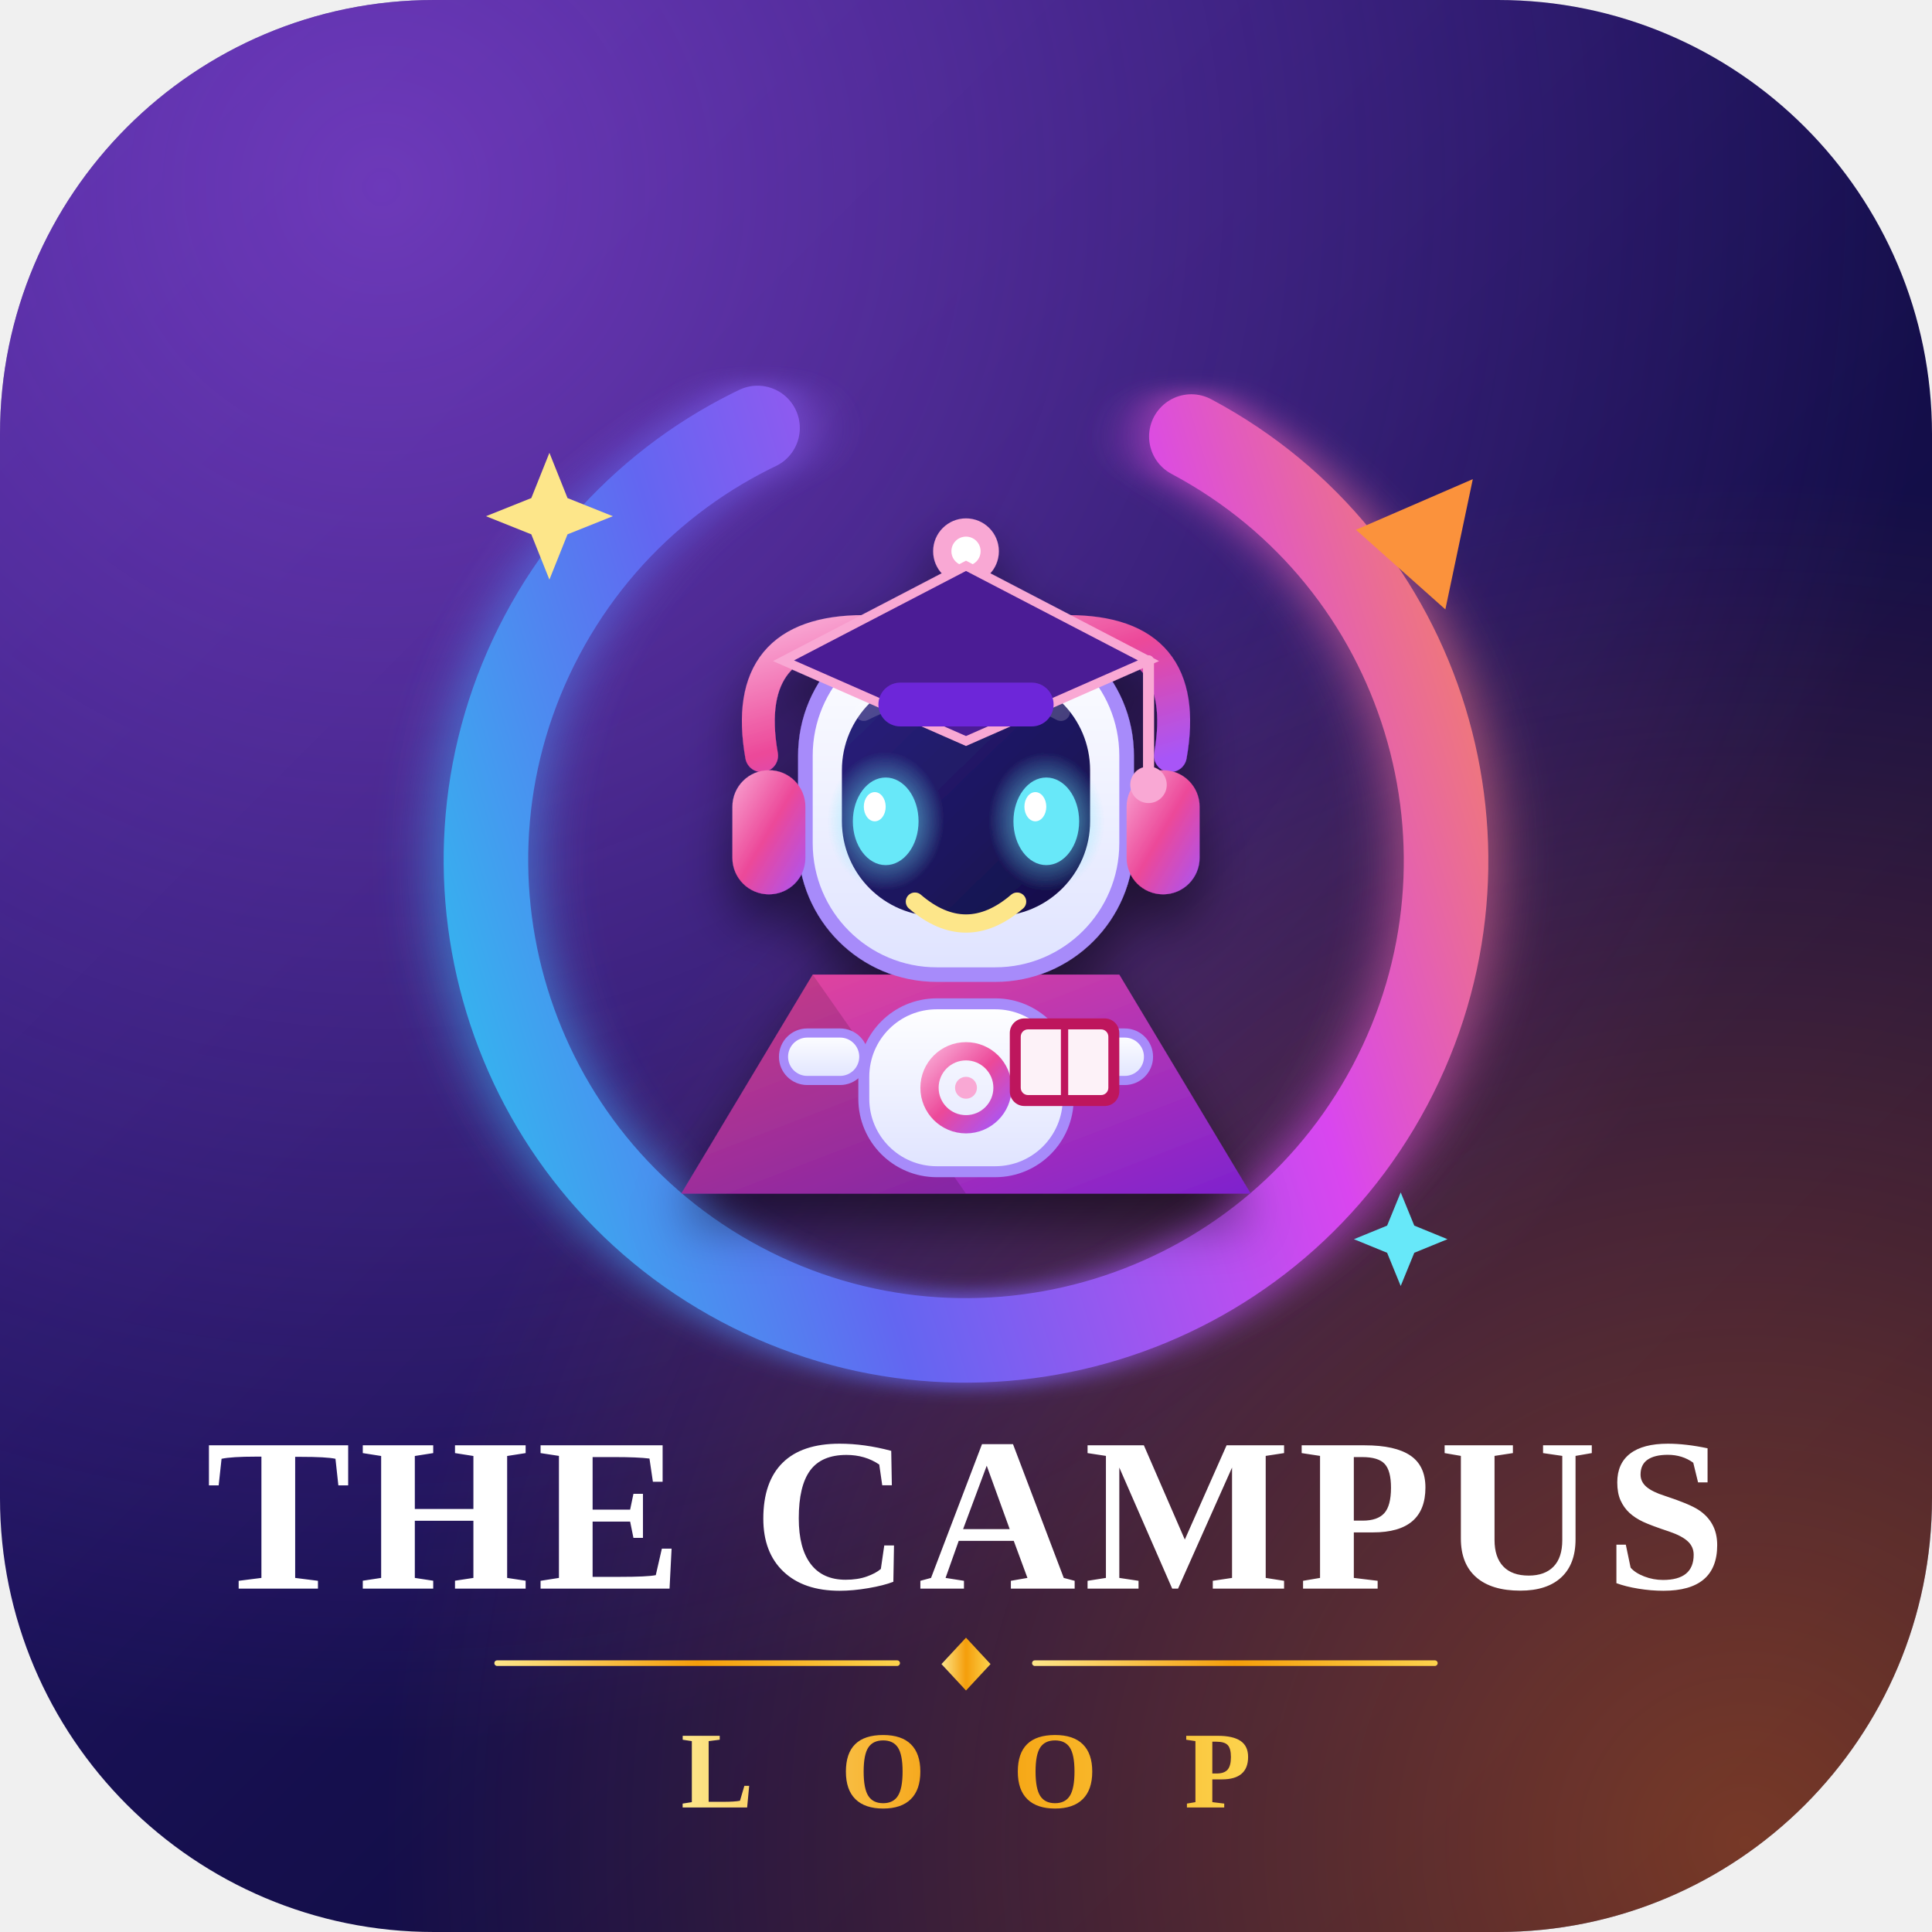
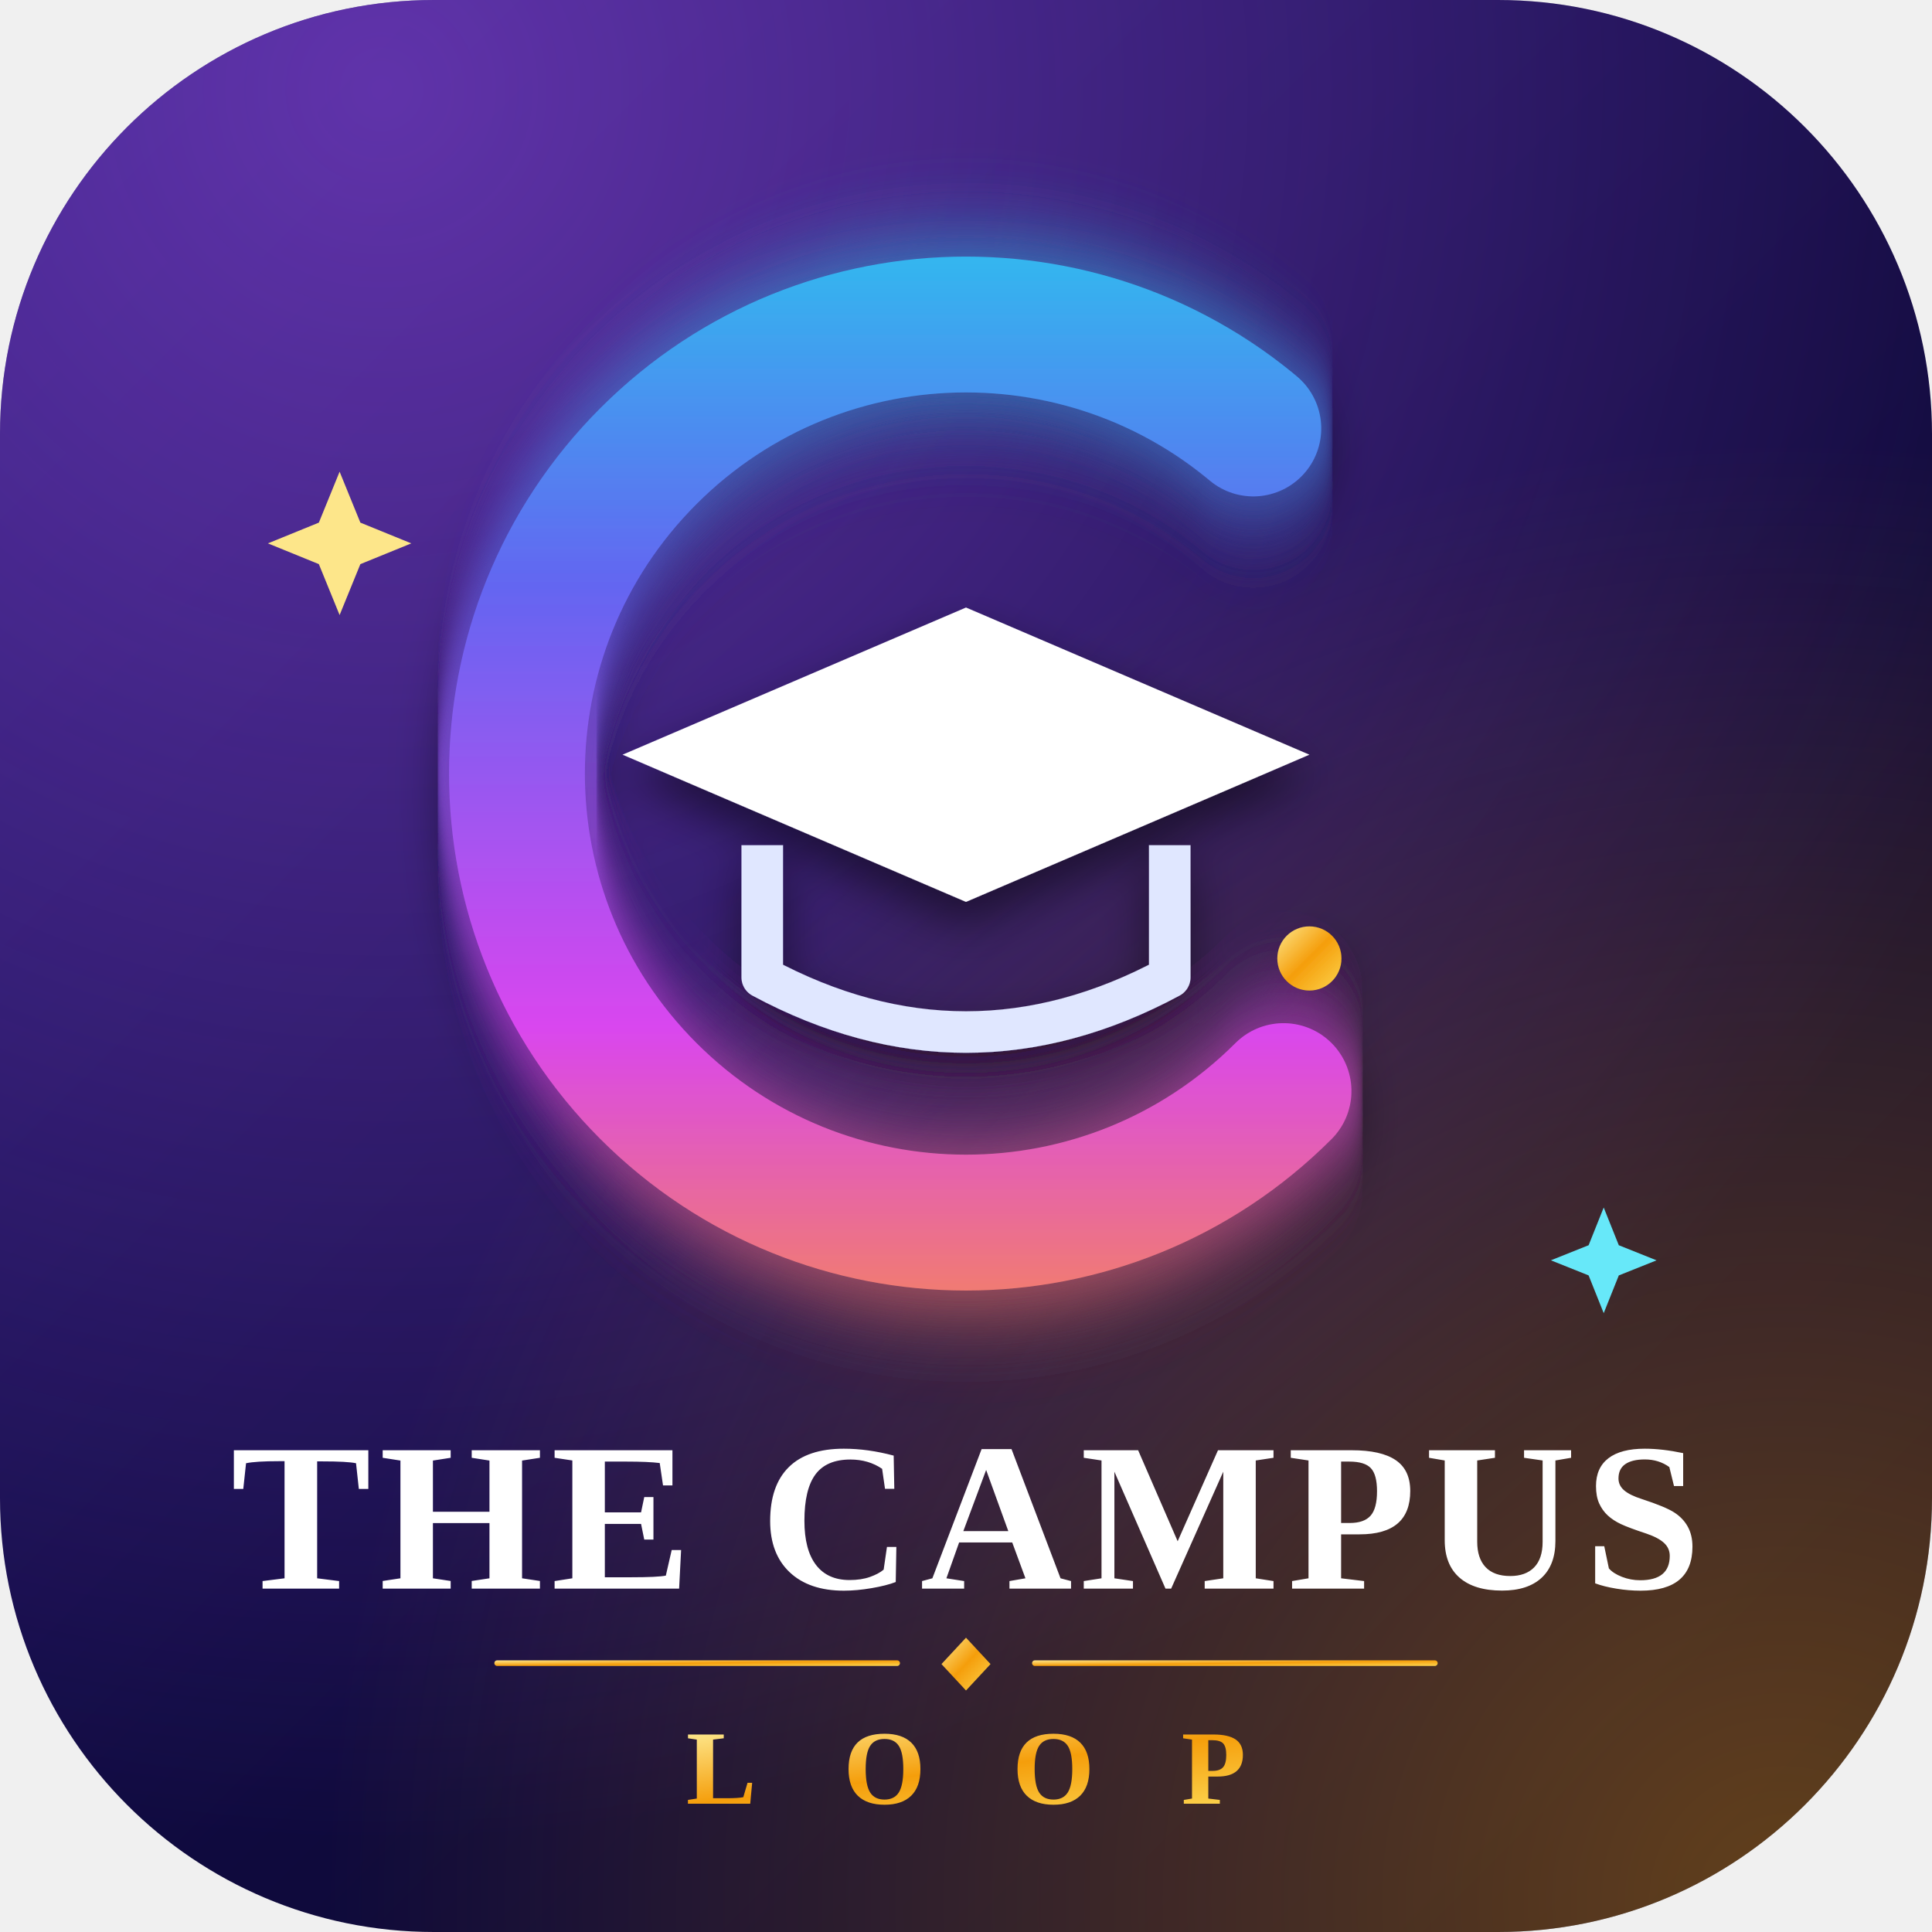
<svg xmlns="http://www.w3.org/2000/svg" viewBox="0 0 1024 1024" width="1024" height="1024">
  <defs>
    <linearGradient id="bg" x1="0" y1="0" x2="1" y2="1">
-       <stop offset="0" stop-color="#2a1a7a" />
-       <stop offset=".55" stop-color="#150f4d" />
-       <stop offset="1" stop-color="#0b0830" />
+       <stop offset="0" stop-color="#1b1466" />
+       <stop offset=".55" stop-color="#0f0a3d" />
+       <stop offset="1" stop-color="#070522" />
    </linearGradient>
-     <radialGradient id="glowA" cx=".2" cy=".1" r=".8">
-       <stop offset="0" stop-color="#a855f7" stop-opacity=".55" />
+     <radialGradient id="glowA" cx=".2" cy=".05" r=".9">
+       <stop offset="0" stop-color="#a855f7" stop-opacity=".5" />
      <stop offset="1" stop-color="#a855f7" stop-opacity="0" />
    </radialGradient>
-     <radialGradient id="glowB" cx=".9" cy=".95" r=".7">
-       <stop offset="0" stop-color="#f97316" stop-opacity=".45" />
-       <stop offset="1" stop-color="#f97316" stop-opacity="0" />
+     <radialGradient id="glowB" cx=".92" cy=".98" r=".75">
+       <stop offset="0" stop-color="#f59e0b" stop-opacity=".38" />
+       <stop offset="1" stop-color="#f59e0b" stop-opacity="0" />
    </radialGradient>
    <linearGradient id="ring" x1="0" y1="0" x2="1" y2="1">
      <stop offset="0" stop-color="#22d3ee" />
      <stop offset=".35" stop-color="#6366f1" />
      <stop offset=".7" stop-color="#d946ef" />
      <stop offset="1" stop-color="#fb923c" />
    </linearGradient>
-     <linearGradient id="head" x1="0" y1="0" x2="0" y2="1">
+     <linearGradient id="gold" x1="0" y1="0" x2="1" y2="1">
+       <stop offset="0" stop-color="#fde68a" />
+       <stop offset=".5" stop-color="#f59e0b" />
+       <stop offset="1" stop-color="#fcd34d" />
+     </linearGradient>
+     <linearGradient id="page" x1="0" y1="0" x2="0" y2="1">
      <stop offset="0" stop-color="#ffffff" />
-       <stop offset="1" stop-color="#e0e7ff" />
+       <stop offset="1" stop-color="#c7d2fe" />
    </linearGradient>
    <filter id="soft" x="-30%" y="-30%" width="160%" height="160%">
-       <feGaussianBlur stdDeviation="14" />
+       <feGaussianBlur stdDeviation="16" />
    </filter>
    <filter id="drop" x="-30%" y="-30%" width="160%" height="160%">
-       <feDropShadow dx="0" dy="14" stdDeviation="14" flood-color="#000" flood-opacity=".45" />
+       <feDropShadow dx="0" dy="12" stdDeviation="12" flood-color="#000" flood-opacity=".5" />
    </filter>
  </defs>
  <rect width="1024" height="1024" rx="230" fill="url(#bg)" />
  <rect width="1024" height="1024" rx="230" fill="url(#glowA)" />
  <rect width="1024" height="1024" rx="230" fill="url(#glowB)" />
-   <g transform="translate(512 392) scale(.8) translate(-512 -440)">
-     <g id="mark">
-       <circle cx="512" cy="520" r="318" fill="none" stroke="url(#ring)" stroke-width="64" stroke-linecap="round" stroke-dasharray="1700 300" transform="rotate(-62 512 520)" filter="url(#soft)" opacity=".7" />
-       <circle cx="512" cy="520" r="318" fill="none" stroke="url(#ring)" stroke-width="56" stroke-linecap="round" stroke-dasharray="1700 300" transform="rotate(-62 512 520)" />
-       <path d="M770 306 L842 262 L836 350 Z" fill="#fb923c" transform="rotate(8 806 306)" />
-       <svg x="270" y="262" width="484" height="532" viewBox="0 0 200 220" overflow="visible">
-         <defs>
-           <linearGradient id="hhd3" x1="0" y1="0" x2="0" y2="1">
-             <stop offset="0" stop-color="#fff" />
-             <stop offset="1" stop-color="#dfe3ff" />
-           </linearGradient>
-           <linearGradient id="hvs3" x1="0" y1="0" x2="1" y2="1">
-             <stop offset="0" stop-color="#2b2380" />
-             <stop offset="1" stop-color="#120d45" />
-           </linearGradient>
-           <linearGradient id="hph3" x1="0" y1="0" x2="1" y2="1">
-             <stop offset="0" stop-color="#f9a8d4" />
-             <stop offset=".5" stop-color="#ec4899" />
-             <stop offset="1" stop-color="#a855f7" />
-           </linearGradient>
-           <linearGradient id="hcp3" x1="0" y1="0" x2="1" y2="1">
-             <stop offset="0" stop-color="#ec4899" />
-             <stop offset="1" stop-color="#7e22ce" />
-           </linearGradient>
-           <radialGradient id="hgl3" cx=".5" cy=".5" r=".5">
-             <stop offset="0" stop-color="#67e8f9" stop-opacity=".9" />
-             <stop offset="1" stop-color="#67e8f9" stop-opacity="0" />
-           </radialGradient>
-           <filter id="hsh3" x="-30%" y="-30%" width="160%" height="170%">
-             <feDropShadow dx="0" dy="8" stdDeviation="7" flood-color="#000" flood-opacity=".5" />
-           </filter>
-         </defs>
-         <g filter="url(#hsh3)">
-           <path d="M58 138 L22 198 L178 198 L142 138 Z" fill="url(#hcp3)" />
-           <path d="M58 138 L22 198 L100 198 Z" fill="#000" opacity=".14" />
-           <line x1="100" y1="26" x2="100" y2="42" stroke="#c4b5fd" stroke-width="5" stroke-linecap="round" />
-           <circle cx="100" cy="22" r="9" fill="#f9a8d4" />
-           <circle cx="100" cy="22" r="4" fill="#fff" />
-           <rect x="56" y="42" width="88" height="96" rx="36" fill="url(#hhd3)" stroke="#a78bfa" stroke-width="4" />
-           <rect x="66" y="56" width="68" height="66" rx="26" fill="url(#hvs3)" />
-           <path d="M72 66 q28 -14 54 0" fill="none" stroke="#fff" stroke-opacity=".18" stroke-width="5" stroke-linecap="round" />
-           <ellipse cx="78" cy="96" rx="16" ry="19" fill="url(#hgl3)" />
-           <ellipse cx="122" cy="96" rx="16" ry="19" fill="url(#hgl3)" />
-           <ellipse cx="78" cy="96" rx="9" ry="12" fill="#67e8f9" />
-           <ellipse cx="122" cy="96" rx="9" ry="12" fill="#67e8f9" />
-           <ellipse cx="75" cy="92" rx="3" ry="4" fill="#fff" />
-           <ellipse cx="119" cy="92" rx="3" ry="4" fill="#fff" />
-           <path d="M86 118 q14 12 28 0" fill="none" stroke="#fde68a" stroke-width="5" stroke-linecap="round" />
-           <rect x="72" y="146" width="56" height="46" rx="20" fill="url(#hhd3)" stroke="#a78bfa" stroke-width="3" />
-           <circle cx="100" cy="169" r="10" fill="none" stroke="url(#hph3)" stroke-width="5" />
-           <circle cx="100" cy="169" r="3" fill="#f9a8d4" />
-           <rect x="50" y="154" width="22" height="13" rx="6.5" fill="url(#hhd3)" stroke="#a78bfa" stroke-width="2.5" />
-           <rect x="128" y="154" width="22" height="13" rx="6.5" fill="url(#hhd3)" stroke="#a78bfa" stroke-width="2.5" />
-           <g transform="translate(112 150)">
-             <rect width="30" height="24" rx="4" fill="#be185d" />
-             <rect x="3" y="3" width="24" height="18" rx="2" fill="#fdf2f8" />
-             <path d="M15 3 v18" stroke="#be185d" stroke-width="2" />
-           </g>
-           <path d="M44 78 q-6 -34 28 -34 M156 78 q6 -34 -28 -34" fill="none" stroke="url(#hph3)" stroke-width="9" stroke-linecap="round" />
-           <rect x="36" y="82" width="20" height="34" rx="10" fill="url(#hph3)" />
-           <rect x="144" y="82" width="20" height="34" rx="10" fill="url(#hph3)" />
-           <path d="M50 52 L100 26 L150 52 L100 74 Z" fill="#4c1d95" stroke="#f9a8d4" stroke-width="2.5" />
-           <rect x="76" y="58" width="48" height="12" rx="6" fill="#6d28d9" />
-           <path d="M150 52 L150 82" stroke="#f9a8d4" stroke-width="3" stroke-linecap="round" />
-           <circle cx="150" cy="86" r="5" fill="#f9a8d4" />
-         </g>
-       </svg>
-       <path d="M236 250 l12 30 30 12 -30 12 -12 30 -12 -30 -30 -12 30 -12z" fill="#fde68a" />
-       <path d="M800 740 l9 22 22 9 -22 9 -9 22 -9 -22 -22 -9 22 -9z" fill="#67e8f9" />
-     </g>
+   <g filter="url(#drop)">
+     <circle cx="512" cy="410" r="238" fill="none" stroke="url(#ring)" stroke-width="84" stroke-linecap="round" stroke-dasharray="1100 396" transform="rotate(45 512 410)" filter="url(#soft)" opacity=".6" />
+     <circle cx="512" cy="410" r="238" fill="none" stroke="url(#ring)" stroke-width="72" stroke-linecap="round" stroke-dasharray="1100 396" transform="rotate(45 512 410)" />
+     <path d="M330 400 L512 322 L694 400 L512 478 Z" fill="#ffffff" />
+     <path d="M404 448 v70 q108 58 216 0 v-70" fill="none" stroke="#e0e7ff" stroke-width="22" stroke-linejoin="round" />
+     <path d="M694 400 v96" stroke="url(#gold)" stroke-width="10" stroke-linecap="round" />
+     <circle cx="694" cy="508" r="17" fill="url(#gold)" />
  </g>
+   <path d="M180 250 l11 27 27 11 -27 11 -11 27 -11 -27 -27 -11 27 -11z" fill="#fde68a" />
+   <path d="M850 640 l8 20 20 8 -20 8 -8 20 -8 -20 -20 -8 20 -8z" fill="#67e8f9" />
  <g font-family="'Bitstream Charter','Georgia','Times New Roman',serif" text-anchor="middle" font-weight="700">
-     <defs>
-       <linearGradient id="gold" x1="0" y1="0" x2="1" y2="0">
-         <stop offset="0" stop-color="#fde68a" />
-         <stop offset=".5" stop-color="#f59e0b" />
-         <stop offset="1" stop-color="#fcd34d" />
-       </linearGradient>
-     </defs>
-     <text x="512" y="842" font-size="116" letter-spacing="4" fill="#ffffff">THE CAMPUS</text>
+     <text x="512" y="842" font-size="112" letter-spacing="4" fill="#ffffff">THE CAMPUS</text>
    <rect x="262" y="880" width="215" height="3" rx="1.5" fill="url(#gold)" />
    <rect x="547" y="880" width="215" height="3" rx="1.5" fill="url(#gold)" />
    <path d="M512 868 l13 14 -13 14 -13 -14z" fill="url(#gold)" />
-     <text x="512" y="958" font-size="58" letter-spacing="46" font-weight="600" fill="url(#gold)">LOOP</text>
+     <text x="512" y="956" font-size="56" letter-spacing="46" font-weight="600" fill="url(#gold)">LOOP</text>
  </g>
</svg>
